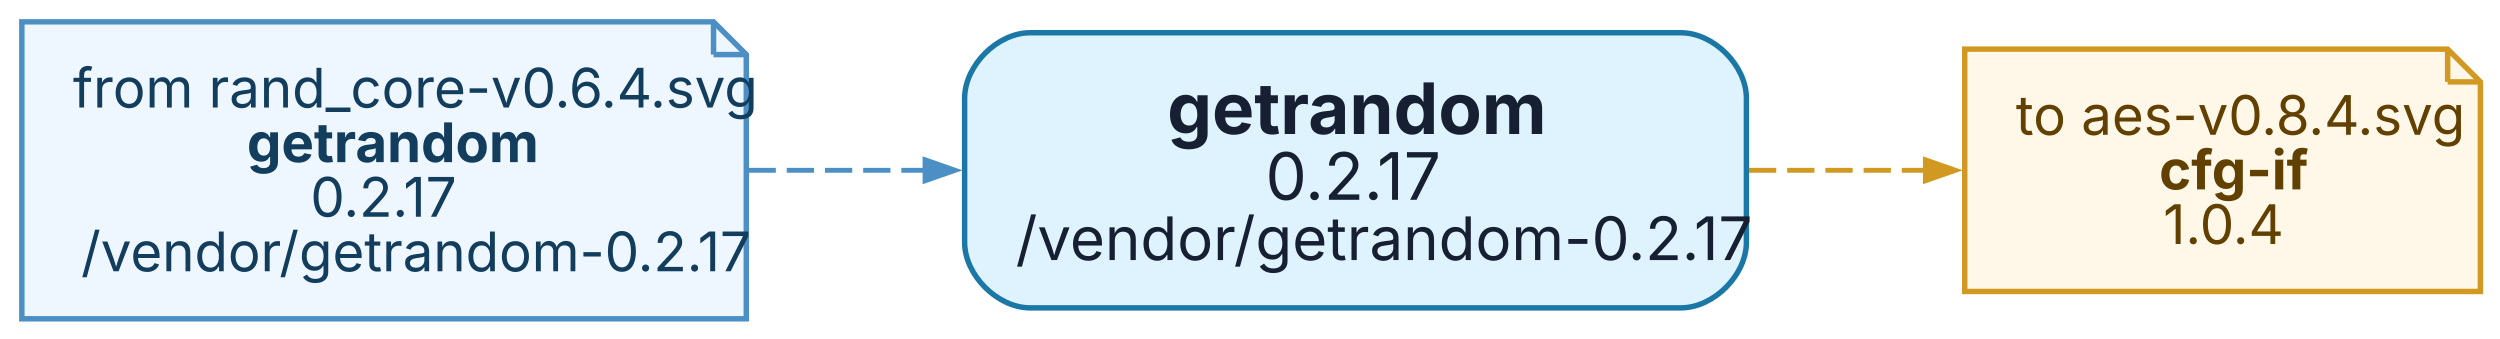
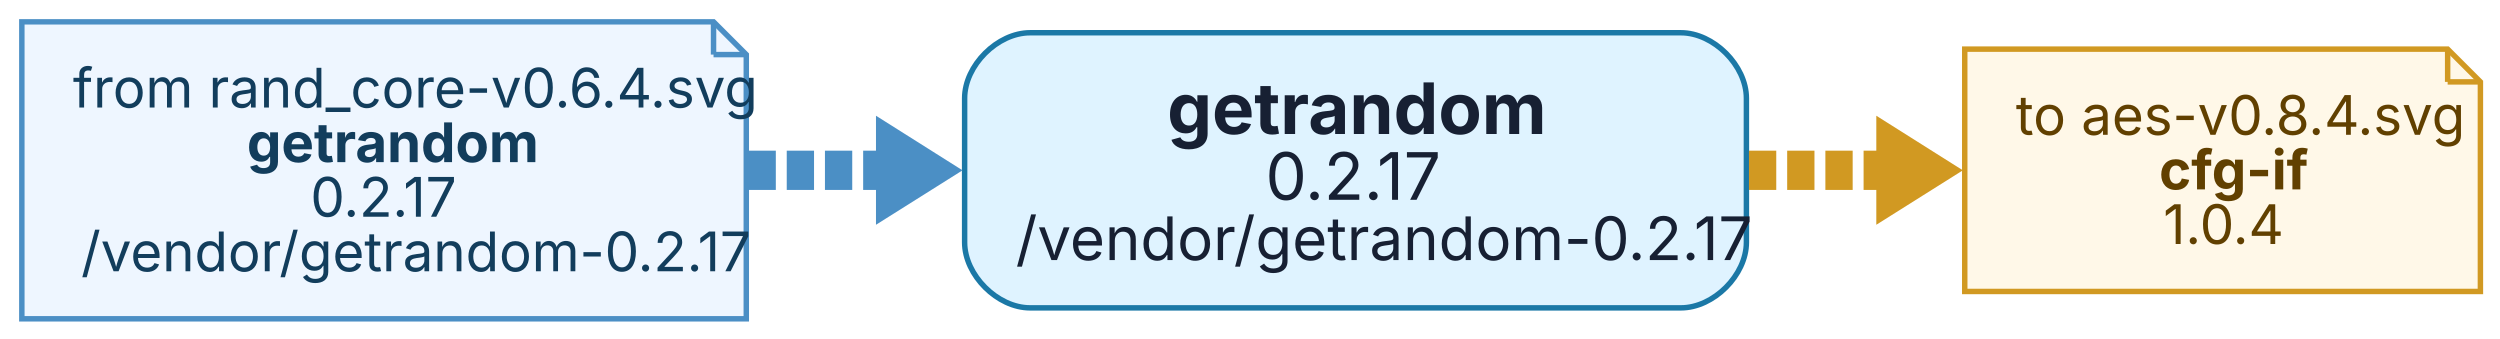
<svg xmlns="http://www.w3.org/2000/svg" width="458pt" height="62pt" viewBox="0.00 0.00 458.00 62.00">
  <g id="graph0" class="graph" transform="scale(1 1) rotate(0) translate(4 58.4)">
    <polygon fill="white" stroke="none" points="-4,4 -4,-58.4 454.41,-58.4 454.41,4 -4,4" />
    <g id="node1" class="node">
      <path fill="#dff3ff" stroke="#1b78a6" d="M303.94,-52.4C303.94,-52.4 184.72,-52.4 184.72,-52.4 178.72,-52.4 172.72,-46.4 172.72,-40.4 172.72,-40.4 172.72,-14 172.72,-14 172.72,-8 178.72,-2 184.72,-2 184.72,-2 303.94,-2 303.94,-2 309.94,-2 315.94,-8 315.94,-14 315.94,-14 315.94,-40.4 315.94,-40.4 315.94,-46.4 309.94,-52.4 303.94,-52.4" />
      <text xml:space="preserve" text-anchor="start" x="209.83" y="-33.85" font-family="Inter,Arial" font-weight="bold" font-size="13.00" fill="#172033">getrandom</text>
      <text xml:space="preserve" text-anchor="start" x="227.83" y="-21.8" font-family="Inter,Arial" font-size="12.00" fill="#172033">0.2.17</text>
      <text xml:space="preserve" text-anchor="start" x="182.08" y="-10.75" font-family="Inter,Arial" font-size="11.00" fill="#172033">/vendor/getrandom-0.2.17</text>
    </g>
    <g id="node2" class="node">
      <polygon fill="#fff8e8" stroke="#d19922" points="444.41,-49.4 355.94,-49.4 355.94,-5 450.41,-5 450.41,-43.4 444.41,-49.4" />
      <polyline fill="none" stroke="#d19922" points="444.41,-49.4 444.41,-43.4" />
      <polyline fill="none" stroke="#d19922" points="450.41,-43.4 444.41,-43.4" />
      <text xml:space="preserve" text-anchor="start" x="365.3" y="-33.7" font-family="Inter,Arial" font-size="10.00" fill="#614000">to aes-v0.8.4.svg</text>
      <text xml:space="preserve" text-anchor="start" x="391.55" y="-23.7" font-family="Inter,Arial" font-weight="bold" font-size="10.00" fill="#614000">cfg-if</text>
      <text xml:space="preserve" text-anchor="start" x="392.3" y="-13.7" font-family="Inter,Arial" font-size="10.00" fill="#614000">1.0.4</text>
    </g>
    <g id="edge1" class="edge">
-       <path fill="none" stroke="#d19922" stroke-width="0.9" stroke-dasharray="5,2" d="M316.41,-27.2C327.31,-27.2 338.41,-27.2 348.84,-27.2" />
-       <polygon fill="#d19922" stroke="#d19922" stroke-width="0.9" points="348.73,-29.13 354.23,-27.2 348.73,-25.28 348.73,-29.13" />
+       <path fill="none" stroke="#d19922" stroke-width="7.2" stroke-dasharray="5,2" d="M316.41,-27.2C325.44,-27.2 334.61,-27.2 343.42,-27.2" />
+       <polygon fill="#d19922" stroke="#d19922" stroke-width="7.2" points="343.34,-30.67 348.84,-27.2 343.34,-23.74 343.34,-30.67" />
    </g>
    <g id="node3" class="node">
      <polygon fill="#eef6ff" stroke="#4b8fc5" points="126.72,-54.4 0,-54.4 0,0 132.72,0 132.72,-48.4 126.72,-54.4" />
      <polyline fill="none" stroke="#4b8fc5" points="126.72,-54.4 126.72,-48.4" />
      <polyline fill="none" stroke="#4b8fc5" points="132.72,-48.4 126.72,-48.4" />
      <text xml:space="preserve" text-anchor="start" x="9.36" y="-38.7" font-family="Inter,Arial" font-size="10.00" fill="#123d5c">from rand_core-v0.6.4.svg</text>
      <text xml:space="preserve" text-anchor="start" x="41.24" y="-28.7" font-family="Inter,Arial" font-weight="bold" font-size="10.00" fill="#123d5c">getrandom</text>
      <text xml:space="preserve" text-anchor="start" x="52.86" y="-18.7" font-family="Inter,Arial" font-size="10.00" fill="#123d5c">0.2.17</text>
      <text xml:space="preserve" text-anchor="start" x="10.86" y="-8.7" font-family="Inter,Arial" font-size="10.00" fill="#123d5c">/vendor/getrandom-0.2.17</text>
    </g>
    <g id="edge2" class="edge">
-       <path fill="none" stroke="#4b8fc5" stroke-width="0.9" stroke-dasharray="5,2" d="M133.13,-27.2C143.73,-27.2 154.77,-27.2 165.61,-27.2" />
-       <polygon fill="#4b8fc5" stroke="#4b8fc5" stroke-width="0.9" points="165.47,-29.13 170.97,-27.2 165.47,-25.28 165.47,-29.13" />
+       <path fill="none" stroke="#4b8fc5" stroke-width="7.2" stroke-dasharray="5,2" d="M133.13,-27.2C141.93,-27.2 151.04,-27.2 160.08,-27.2" />
+       <polygon fill="#4b8fc5" stroke="#4b8fc5" stroke-width="7.2" points="160.08,-30.67 165.58,-27.2 160.08,-23.74 160.08,-30.67" />
    </g>
  </g>
</svg>
